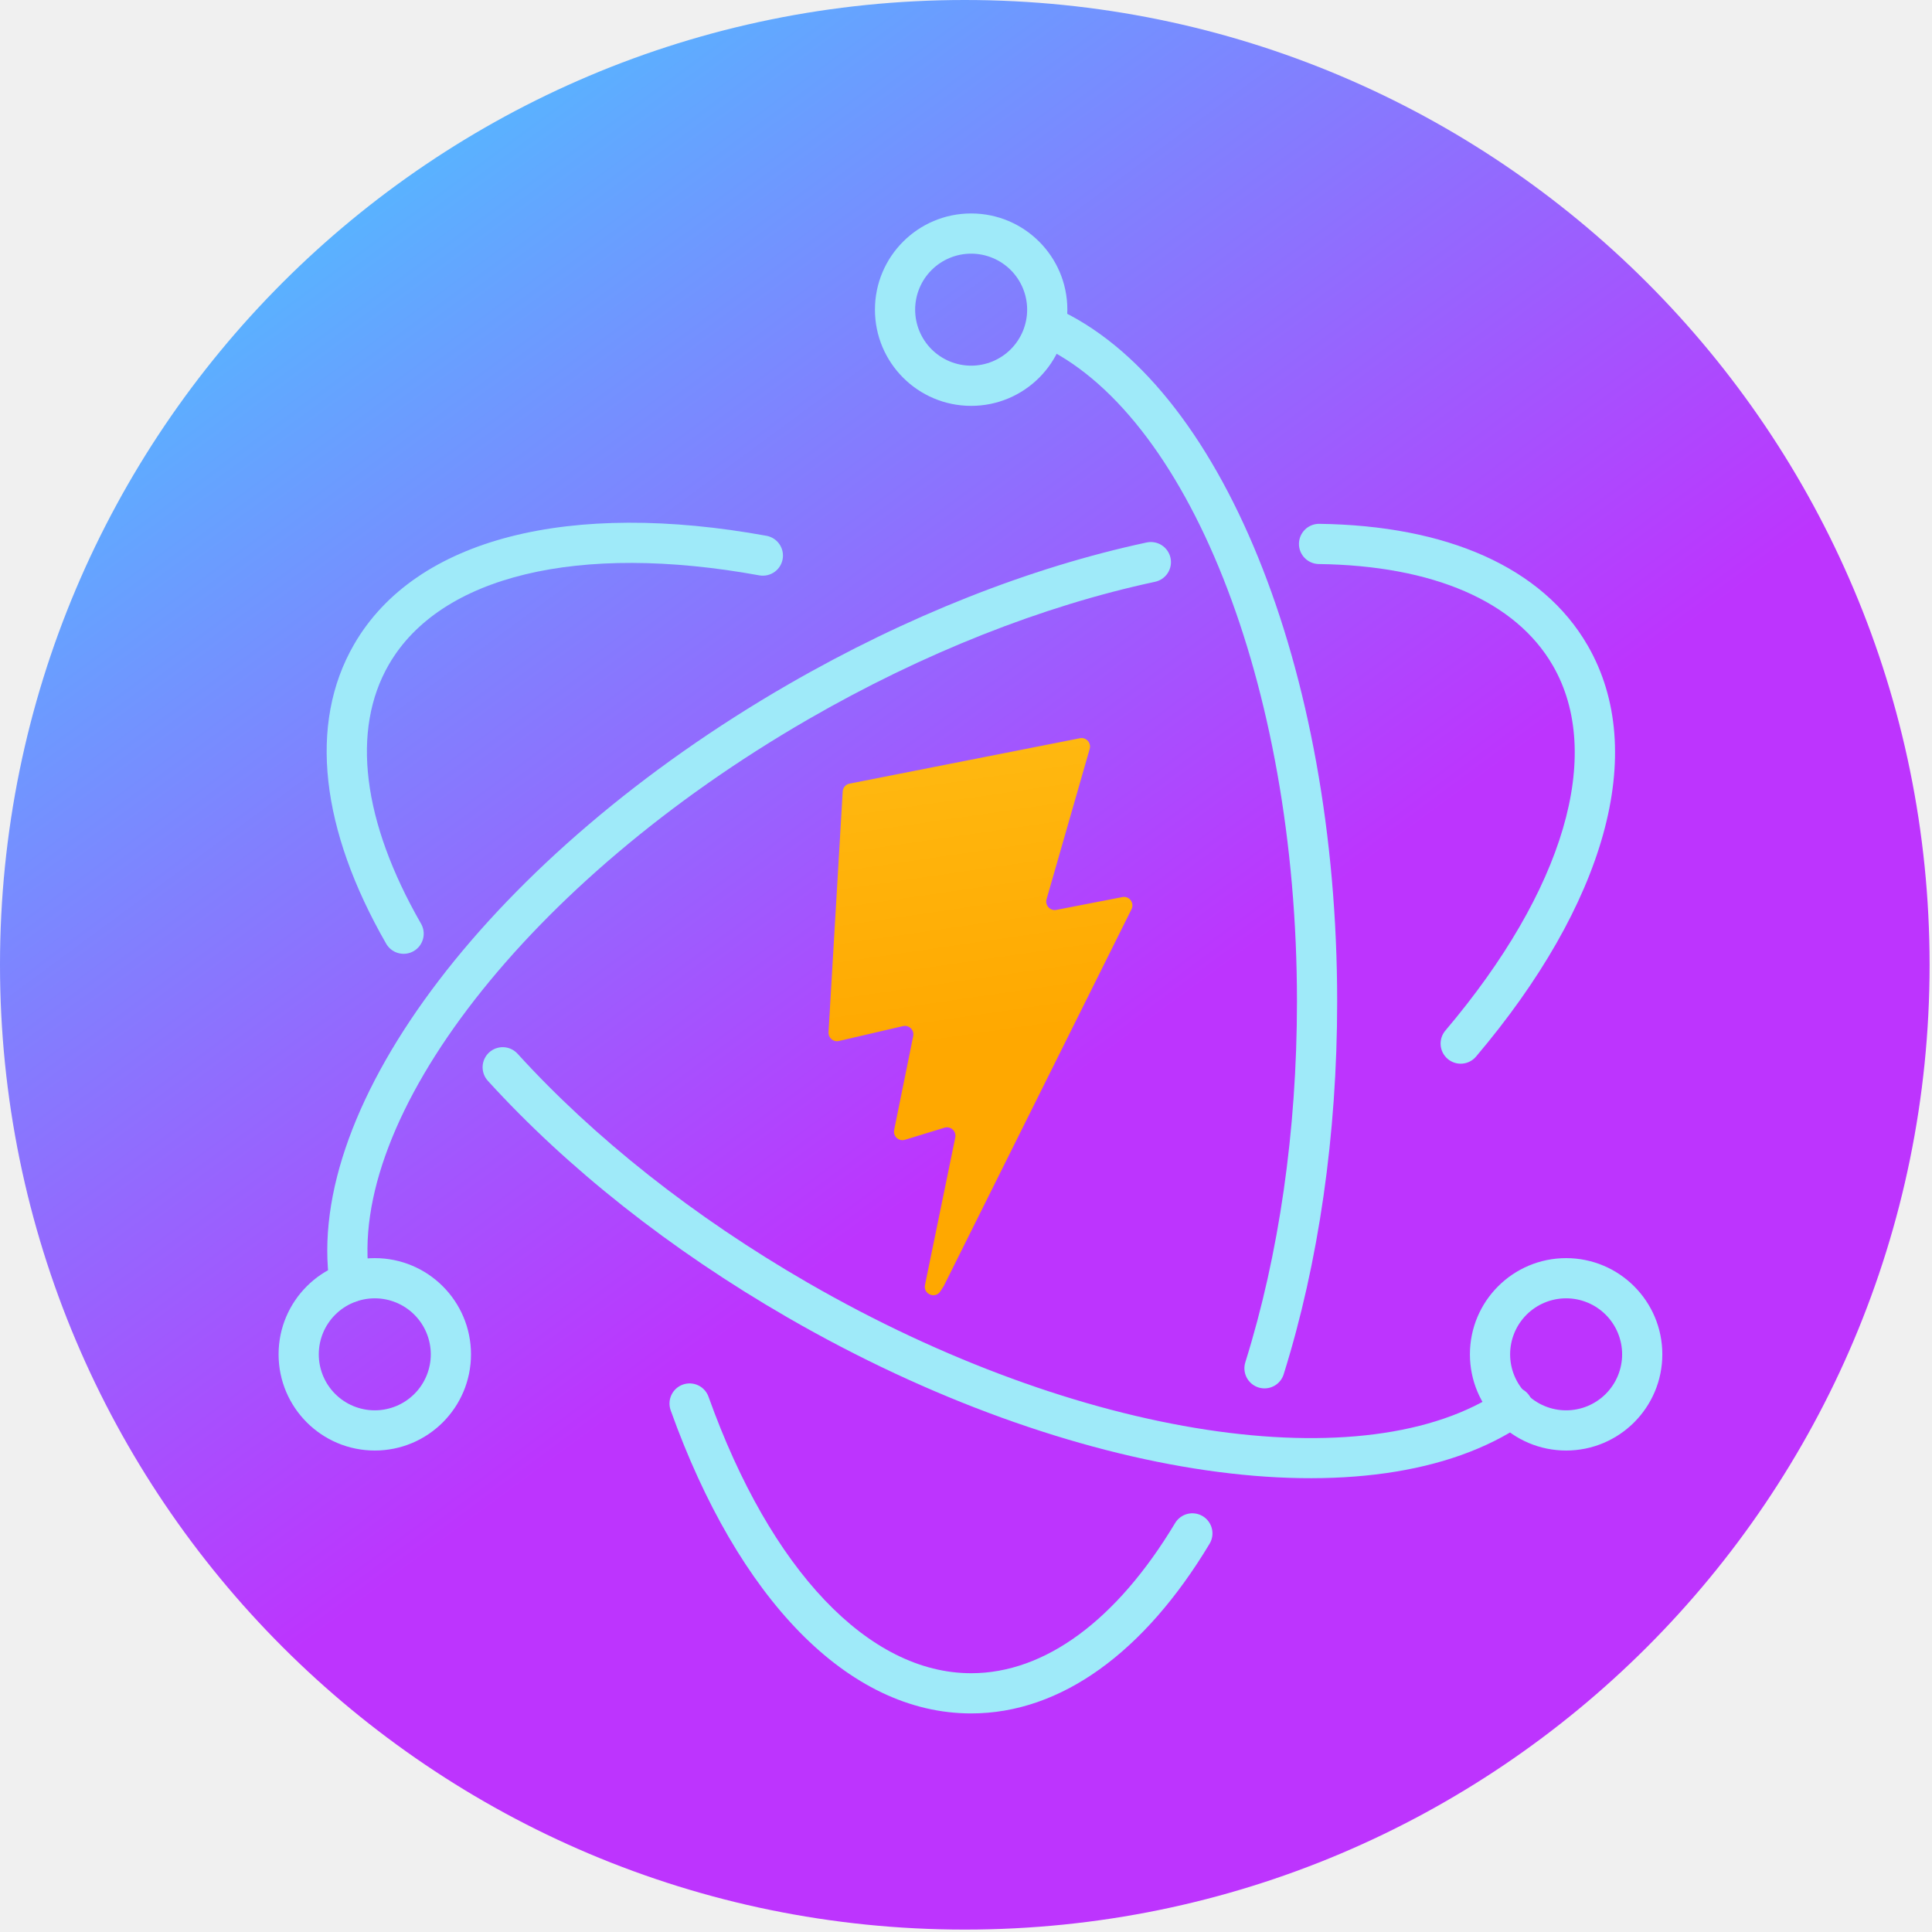
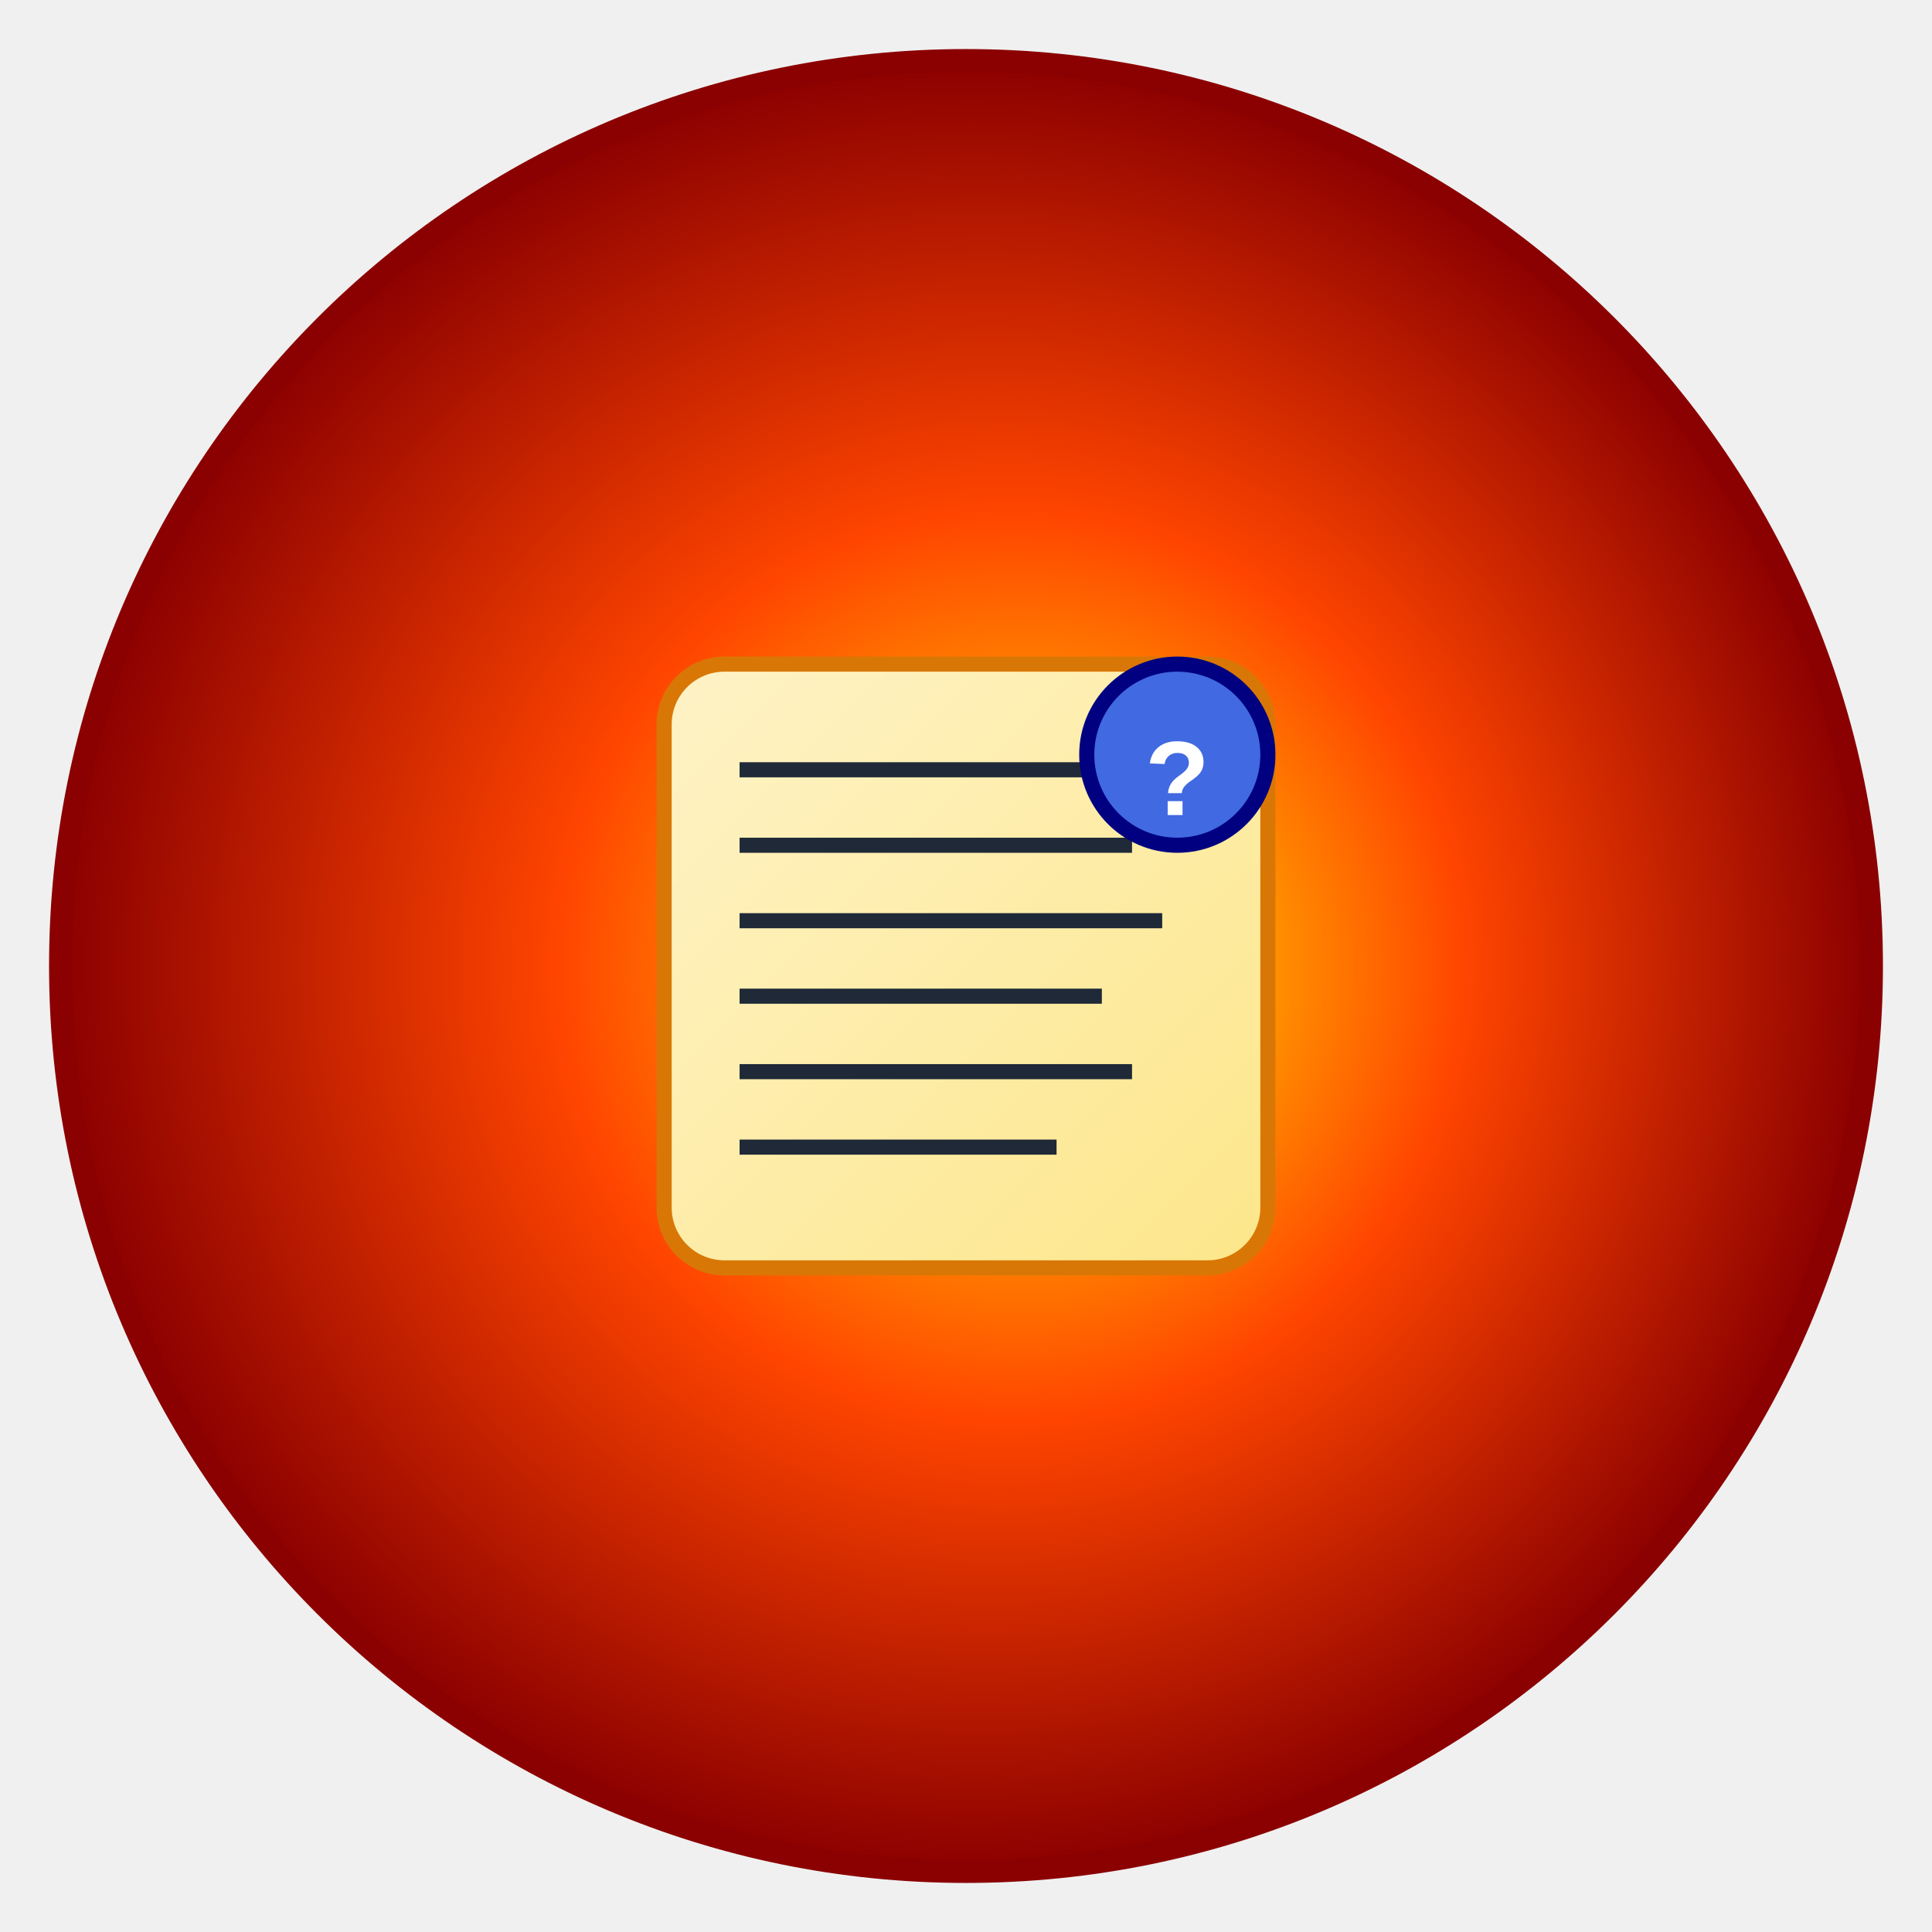
- <svg xmlns="http://www.w3.org/2000/svg" width="534" height="534" viewBox="0 0 534 534" fill="none">
-   <path d="M266.667 533.333C413.943 533.333 533.333 413.943 533.333 266.667C533.333 119.391 413.943 0 266.667 0C119.391 0 0 119.391 0 266.667C0 413.943 119.391 533.333 266.667 533.333Z" fill="url(#paint0_linear)" />
-   <path d="M408.012 291.99C443.487 250.081 455.873 207.931 438.835 178.423C426.3 156.708 399.798 145.244 364.575 144.785C363.115 144.788 361.715 145.364 360.677 146.39C359.639 147.417 359.046 148.81 359.027 150.27C359.008 151.729 359.565 153.138 360.576 154.191C361.587 155.243 362.972 155.856 364.431 155.896C396.108 156.308 418.942 166.185 429.215 183.979C443.365 208.49 432.319 246.077 399.531 284.81C399.05 285.366 398.684 286.011 398.454 286.709C398.224 287.408 398.135 288.144 398.192 288.877C398.249 289.61 398.45 290.324 398.785 290.978C399.12 291.632 399.581 292.214 400.142 292.689C400.703 293.163 401.352 293.522 402.053 293.744C402.753 293.966 403.491 294.047 404.223 293.982C404.955 293.917 405.667 293.708 406.317 293.366C406.968 293.023 407.544 292.556 408.012 291.99ZM316.844 149.958C284.769 156.831 250.627 170.269 217.84 189.198C136.71 236.037 83.787 305.106 91.137 355.187C91.235 355.916 91.477 356.618 91.849 357.253C92.22 357.888 92.713 358.442 93.301 358.885C93.888 359.327 94.557 359.649 95.27 359.831C95.982 360.013 96.724 360.051 97.451 359.944C98.179 359.837 98.878 359.587 99.508 359.208C100.138 358.829 100.687 358.329 101.122 357.736C101.558 357.144 101.871 356.47 102.044 355.756C102.217 355.041 102.247 354.299 102.131 353.573C95.604 309.106 145.771 243.637 223.396 198.821C255.202 180.456 288.26 167.446 319.171 160.823C319.894 160.68 320.582 160.395 321.194 159.984C321.806 159.573 322.33 159.044 322.736 158.429C323.142 157.813 323.421 157.123 323.557 156.398C323.693 155.673 323.684 154.929 323.529 154.208C323.375 153.487 323.078 152.804 322.657 152.199C322.236 151.593 321.699 151.078 321.077 150.682C320.455 150.287 319.76 150.019 319.033 149.895C318.306 149.771 317.562 149.792 316.844 149.958V149.958Z" fill="#9feaf9" />
-   <path d="M211.933 148.108C157.756 138.242 114.919 148.569 97.846 178.14C85.106 200.206 88.748 229.462 106.679 260.735C107.033 261.385 107.513 261.957 108.092 262.419C108.67 262.88 109.334 263.221 110.046 263.423C110.758 263.624 111.503 263.681 112.237 263.59C112.971 263.5 113.68 263.264 114.322 262.896C114.963 262.528 115.525 262.035 115.974 261.447C116.423 260.859 116.75 260.188 116.936 259.472C117.121 258.755 117.162 258.01 117.056 257.277C116.95 256.545 116.698 255.842 116.317 255.208C100.167 227.037 97.023 201.79 107.469 183.696C121.652 159.131 159.86 149.919 209.942 159.04C211.381 159.279 212.856 158.943 214.05 158.104C215.243 157.265 216.059 155.99 216.32 154.555C216.582 153.119 216.268 151.639 215.448 150.433C214.627 149.227 213.364 148.392 211.933 148.108Z" fill="#9feaf9" />
-   <path d="M298.488 204.045L234.806 216.594C233.76 216.8 232.985 217.692 232.922 218.763L229.004 285.297C228.912 286.864 230.343 288.081 231.864 287.728L249.594 283.613C251.253 283.228 252.752 284.698 252.411 286.375L247.143 312.315C246.789 314.061 248.419 315.554 250.114 315.036L261.065 311.69C262.762 311.172 264.394 312.669 264.035 314.416L255.664 355.162C255.14 357.711 258.511 359.101 259.917 356.916L260.856 355.456L312.747 251.312C313.616 249.569 312.117 247.58 310.213 247.95L291.963 251.492C290.248 251.824 288.789 250.218 289.273 248.531L301.184 207.005C301.669 205.315 300.205 203.707 298.488 204.045Z" fill="url(#paint1_linear)" />
-   <path d="M217.677 364.14C185.219 345.402 156.758 322.821 134.852 298.748C134.358 298.209 133.975 297.577 133.725 296.89C133.475 296.202 133.363 295.472 133.396 294.742C133.429 294.011 133.606 293.294 133.917 292.632C134.228 291.97 134.666 291.375 135.207 290.883C135.748 290.391 136.381 290.01 137.07 289.763C137.758 289.516 138.489 289.407 139.219 289.443C139.95 289.479 140.666 289.658 141.327 289.972C141.988 290.285 142.581 290.726 143.071 291.269C164.185 314.473 191.746 336.34 223.233 354.519C298.527 397.99 378.002 409.51 414.906 384.348C415.508 383.922 416.189 383.619 416.91 383.459C417.63 383.299 418.375 383.284 419.101 383.414C419.827 383.545 420.52 383.819 421.139 384.22C421.758 384.622 422.291 385.142 422.707 385.752C423.123 386.362 423.413 387.048 423.56 387.771C423.708 388.494 423.71 389.239 423.567 389.963C423.424 390.686 423.137 391.374 422.725 391.986C422.313 392.598 421.783 393.122 421.167 393.527C379.933 421.642 296.267 409.515 217.677 364.14Z" fill="#9feaf9" />
-   <path d="M185.408 389.906C203.958 441.698 234.302 473.587 268.423 473.587C293.308 473.587 316.331 456.623 334.285 426.758C334.674 426.133 334.934 425.436 335.051 424.709C335.168 423.982 335.139 423.239 334.967 422.523C334.794 421.807 334.481 421.133 334.045 420.539C333.609 419.945 333.06 419.444 332.428 419.065C331.797 418.685 331.097 418.435 330.368 418.329C329.639 418.222 328.897 418.262 328.184 418.445C327.47 418.628 326.8 418.951 326.213 419.396C325.626 419.84 325.133 420.397 324.762 421.033C308.627 447.873 288.808 462.475 268.423 462.475C240.079 462.475 213.015 434.033 195.871 386.162C195.636 385.461 195.264 384.814 194.776 384.259C194.288 383.704 193.694 383.252 193.029 382.929C192.364 382.606 191.641 382.419 190.903 382.379C190.165 382.339 189.426 382.447 188.73 382.696C188.034 382.945 187.395 383.331 186.85 383.83C186.304 384.329 185.864 384.932 185.555 385.604C185.246 386.275 185.074 387.001 185.049 387.74C185.024 388.479 185.147 389.215 185.41 389.906H185.408ZM354.829 379.775C364.433 349.092 369.59 313.696 369.59 276.81C369.59 184.771 337.375 105.429 291.492 85.056C290.151 84.495 288.644 84.481 287.294 85.017C285.943 85.554 284.857 86.598 284.267 87.927C283.677 89.255 283.631 90.761 284.139 92.123C284.647 93.484 285.668 94.593 286.983 95.21C327.906 113.383 358.477 188.681 358.477 276.81C358.477 312.596 353.483 346.873 344.227 376.456C343.997 377.156 343.908 377.894 343.966 378.628C344.024 379.362 344.227 380.077 344.564 380.732C344.901 381.387 345.364 381.968 345.928 382.442C346.491 382.917 347.143 383.274 347.846 383.494C348.549 383.714 349.288 383.792 350.021 383.724C350.754 383.655 351.467 383.442 352.117 383.096C352.767 382.75 353.341 382.278 353.807 381.708C354.273 381.138 354.621 380.481 354.831 379.775H354.829ZM459.462 374.333C459.462 359.648 447.558 347.744 432.873 347.744C418.187 347.744 406.283 359.648 406.283 374.333C406.283 389.019 418.187 400.923 432.873 400.923C447.558 400.923 459.462 389.019 459.462 374.333ZM448.352 374.333C448.352 376.366 447.952 378.379 447.174 380.257C446.396 382.135 445.256 383.841 443.818 385.279C442.381 386.716 440.674 387.856 438.796 388.634C436.918 389.412 434.906 389.812 432.873 389.812C430.84 389.812 428.827 389.412 426.949 388.634C425.071 387.856 423.365 386.716 421.927 385.279C420.49 383.841 419.35 382.135 418.572 380.257C417.794 378.379 417.394 376.366 417.394 374.333C417.394 370.228 419.025 366.291 421.927 363.388C424.83 360.485 428.768 358.854 432.873 358.854C436.978 358.854 440.915 360.485 443.818 363.388C446.721 366.291 448.352 370.228 448.352 374.333ZM103.59 400.923C118.277 400.923 130.181 389.019 130.181 374.333C130.181 359.648 118.275 347.744 103.59 347.744C88.906 347.744 77 359.648 77 374.333C77 389.019 88.906 400.923 103.59 400.923ZM103.59 389.812C99.484 389.812 95.547 388.182 92.644 385.279C89.741 382.376 88.11 378.439 88.11 374.333C88.11 370.228 89.741 366.291 92.644 363.388C95.547 360.485 99.484 358.854 103.59 358.854C107.695 358.854 111.632 360.485 114.535 363.388C117.438 366.291 119.069 370.228 119.069 374.333C119.069 378.439 117.438 382.376 114.535 385.279C111.632 388.182 107.695 389.812 103.59 389.812Z" fill="#9feaf9" />
-   <path d="M268.423 112.179C283.108 112.179 295.013 100.275 295.013 85.59C295.013 70.904 283.108 59 268.423 59C253.738 59 241.833 70.904 241.833 85.59C241.833 100.275 253.738 112.179 268.423 112.179ZM268.423 101.069C264.318 101.069 260.38 99.438 257.478 96.535C254.575 93.632 252.944 89.695 252.944 85.59C252.944 81.484 254.575 77.547 257.478 74.644C260.38 71.741 264.318 70.11 268.423 70.11C272.528 70.11 276.465 71.741 279.368 74.644C282.271 77.547 283.902 81.484 283.902 85.59C283.902 89.695 282.271 93.632 279.368 96.535C276.465 99.438 272.528 101.069 268.423 101.069Z" fill="#9feaf9" />
+ <svg xmlns="http://www.w3.org/2000/svg" width="256" height="256" viewBox="0 0 256 256">
  <defs>
-     <linearGradient id="paint0_linear" x1="6" y1="33" x2="235" y2="344" gradientUnits="userSpaceOnUse">
-       <stop stop-color="#41D1FF" />
-       <stop offset="1" stop-color="#BD34FE" />
-     </linearGradient>
-     <linearGradient id="paint1_linear" x1="194.651" y1="8.818" x2="236.076" y2="292.989" gradientUnits="userSpaceOnUse">
-       <stop stop-color="#FFEA83" />
-       <stop offset="0.083" stop-color="#FFDD35" />
-       <stop offset="1" stop-color="#FFA800" />
+     <radialGradient id="starburstGradient" cx="128" cy="128" r="120" fx="140" fy="128" gradientUnits="userSpaceOnUse">
+       <stop offset="0%" stop-color="#FFFFFF" />
+       <stop offset="5%" stop-color="#FFD700" />
+       <stop offset="20%" stop-color="#FFA500" />
+       <stop offset="50%" stop-color="#FF4500" />
+       <stop offset="100%" stop-color="#8B0000" />
+     </radialGradient>
+     <linearGradient id="docGradient" x1="0%" y1="0%" x2="100%" y2="100%">
+       <stop offset="0%" style="stop-color:#FEF3C7;stop-opacity:1" />
+       <stop offset="100%" style="stop-color:#FDE68A;stop-opacity:1" />
    </linearGradient>
  </defs>
+   <circle cx="128" cy="128" r="120" fill="url(#starburstGradient)" stroke="#8B0000" stroke-width="3" />
+   <g fill="url(#starburstGradient)">
+     <polygon points="128,128 100,60 70,128" />
+     <polygon points="128,128 190,60 100,60" />
+     <polygon points="128,128 220,128 190,60" />
+     <polygon points="128,128 190,196 220,128" />
+     <polygon points="128,128 100,196 190,196" />
+     <polygon points="128,128 70,128 100,196" />
+   </g>
+   <rect x="88" y="88" width="80" height="80" rx="8" fill="url(#docGradient)" stroke="#D97706" stroke-width="2" />
+   <line x1="98" y1="102" x2="158" y2="102" stroke="#1F2937" stroke-width="2" />
+   <line x1="98" y1="112" x2="150" y2="112" stroke="#1F2937" stroke-width="2" />
+   <line x1="98" y1="122" x2="154" y2="122" stroke="#1F2937" stroke-width="2" />
+   <line x1="98" y1="132" x2="146" y2="132" stroke="#1F2937" stroke-width="2" />
+   <line x1="98" y1="142" x2="150" y2="142" stroke="#1F2937" stroke-width="2" />
+   <line x1="98" y1="152" x2="140" y2="152" stroke="#1F2937" stroke-width="2" />
+   <circle cx="156" cy="100" r="12" fill="#4169E1" stroke="#000080" stroke-width="2" />
+   <text x="156" y="108" font-family="Arial, sans-serif" font-size="14" font-weight="bold" text-anchor="middle" fill="white">?</text>
</svg>
